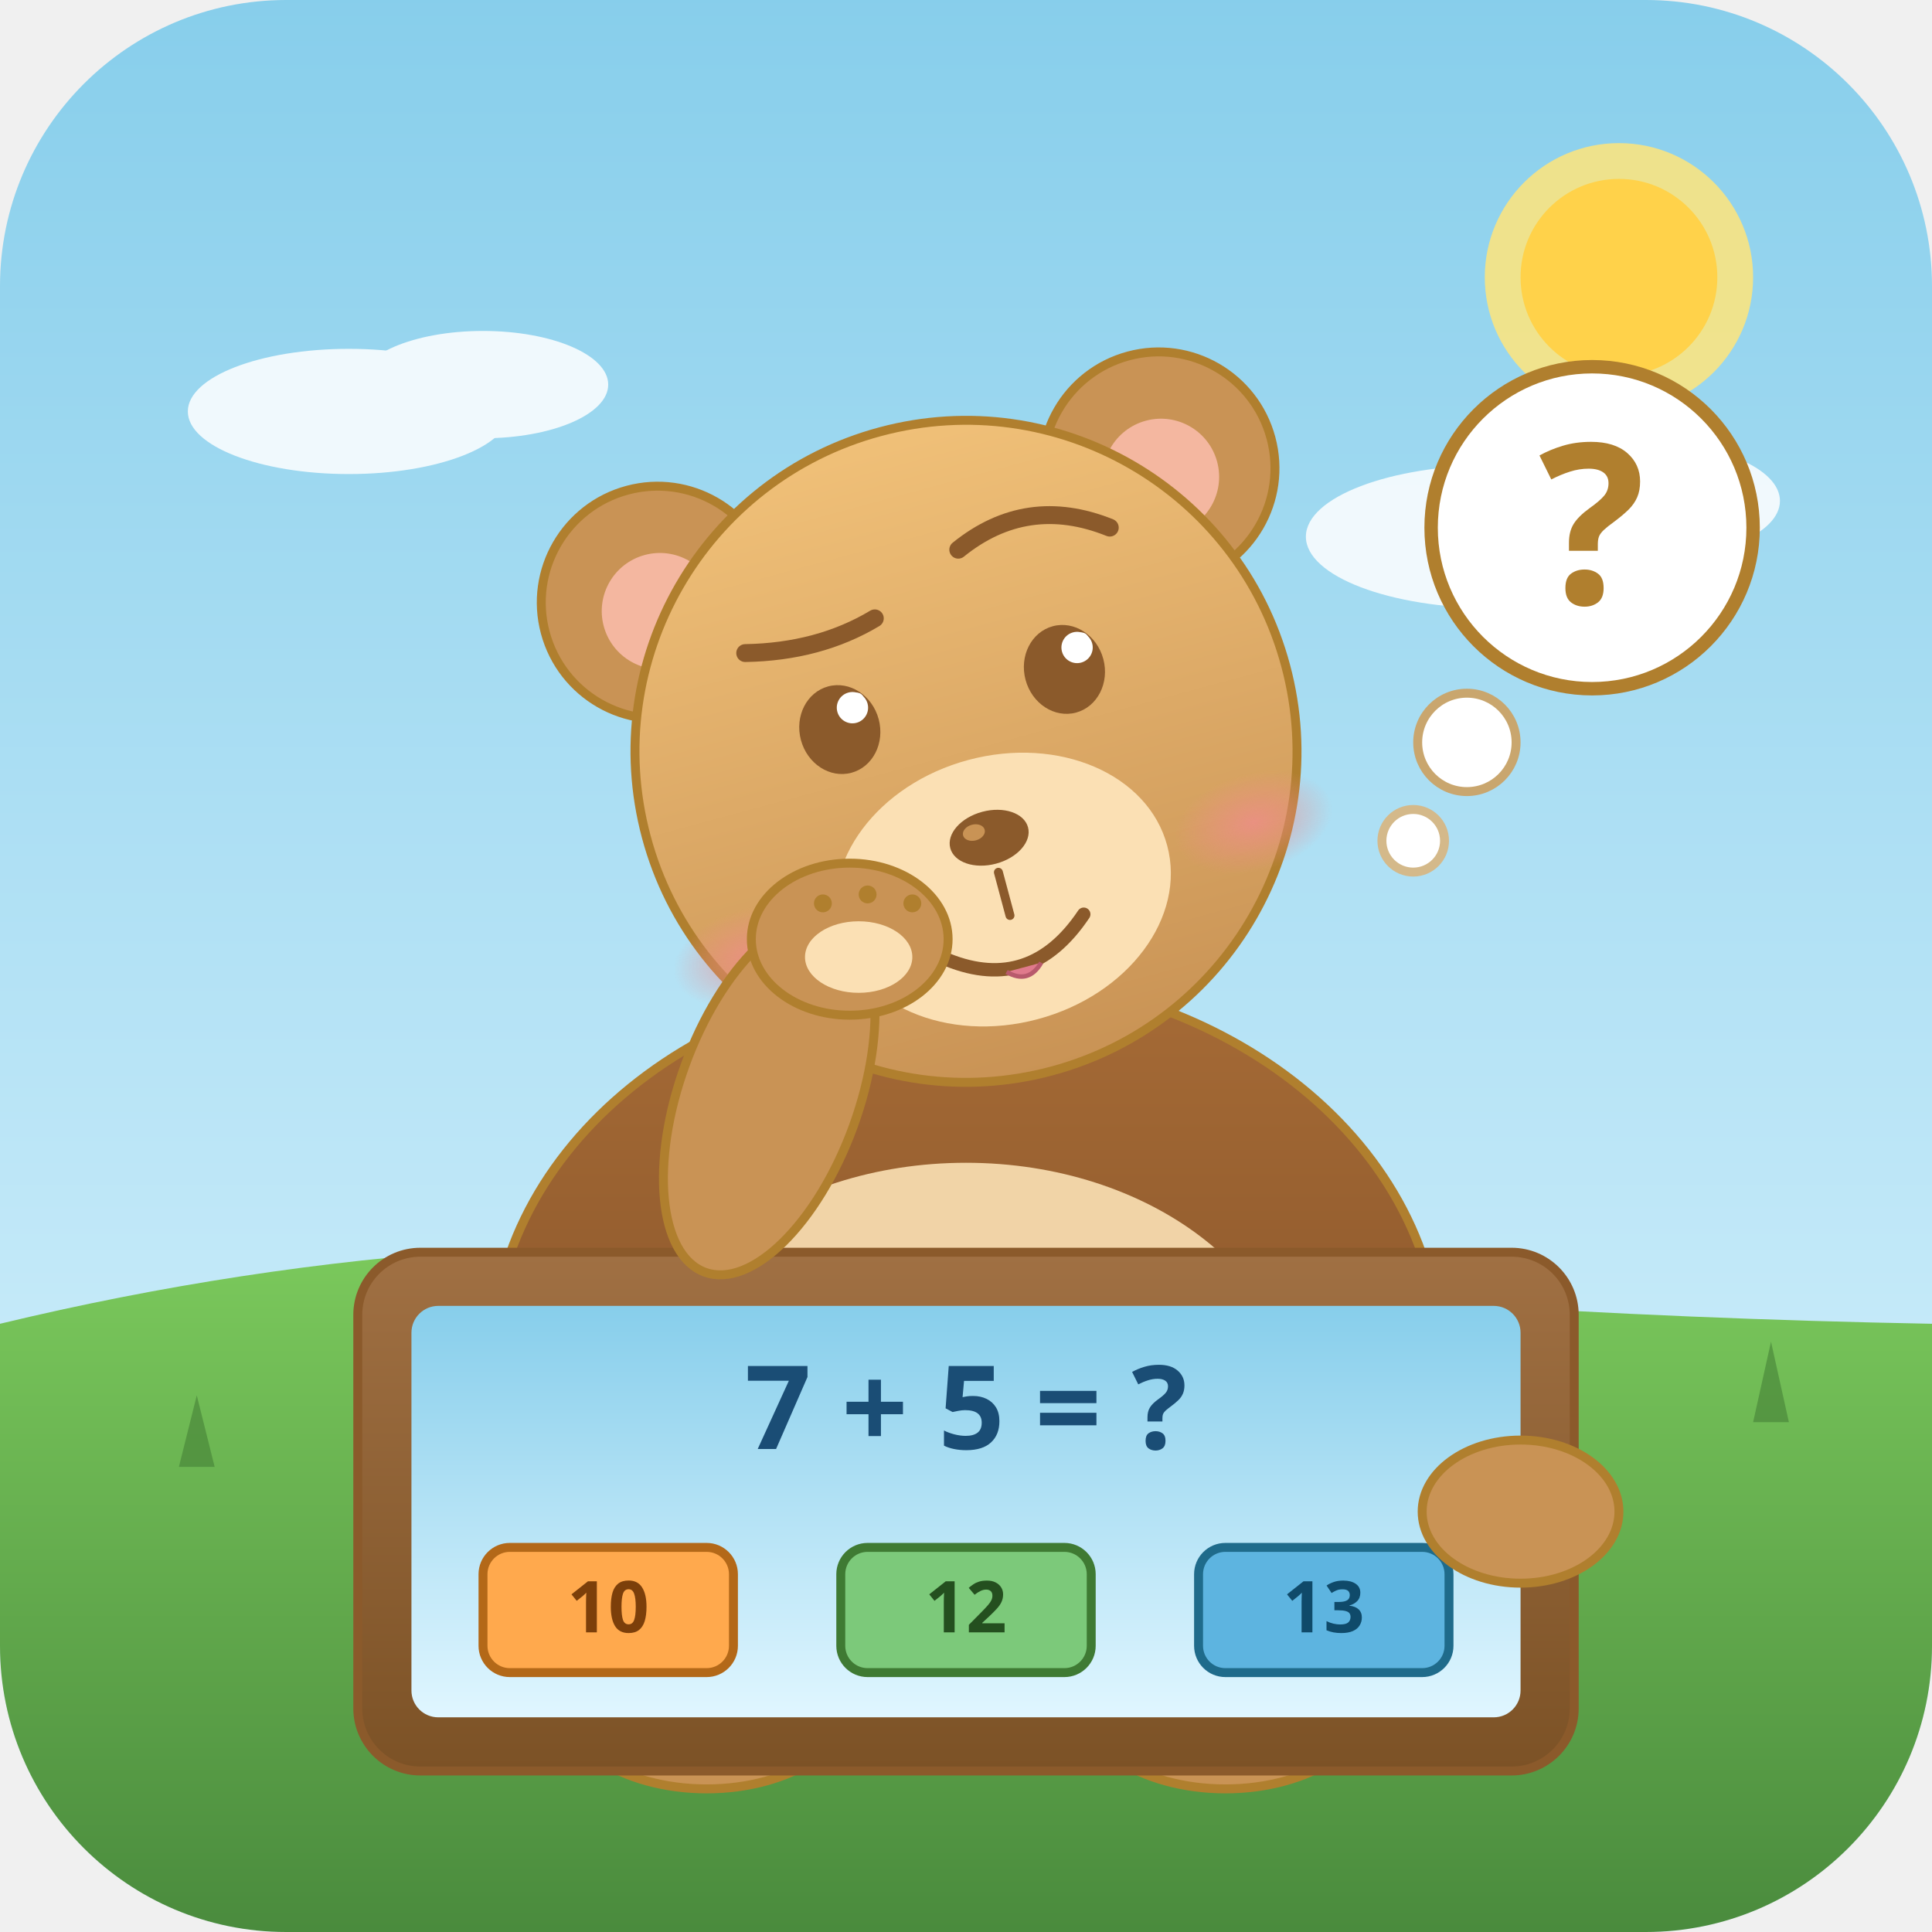
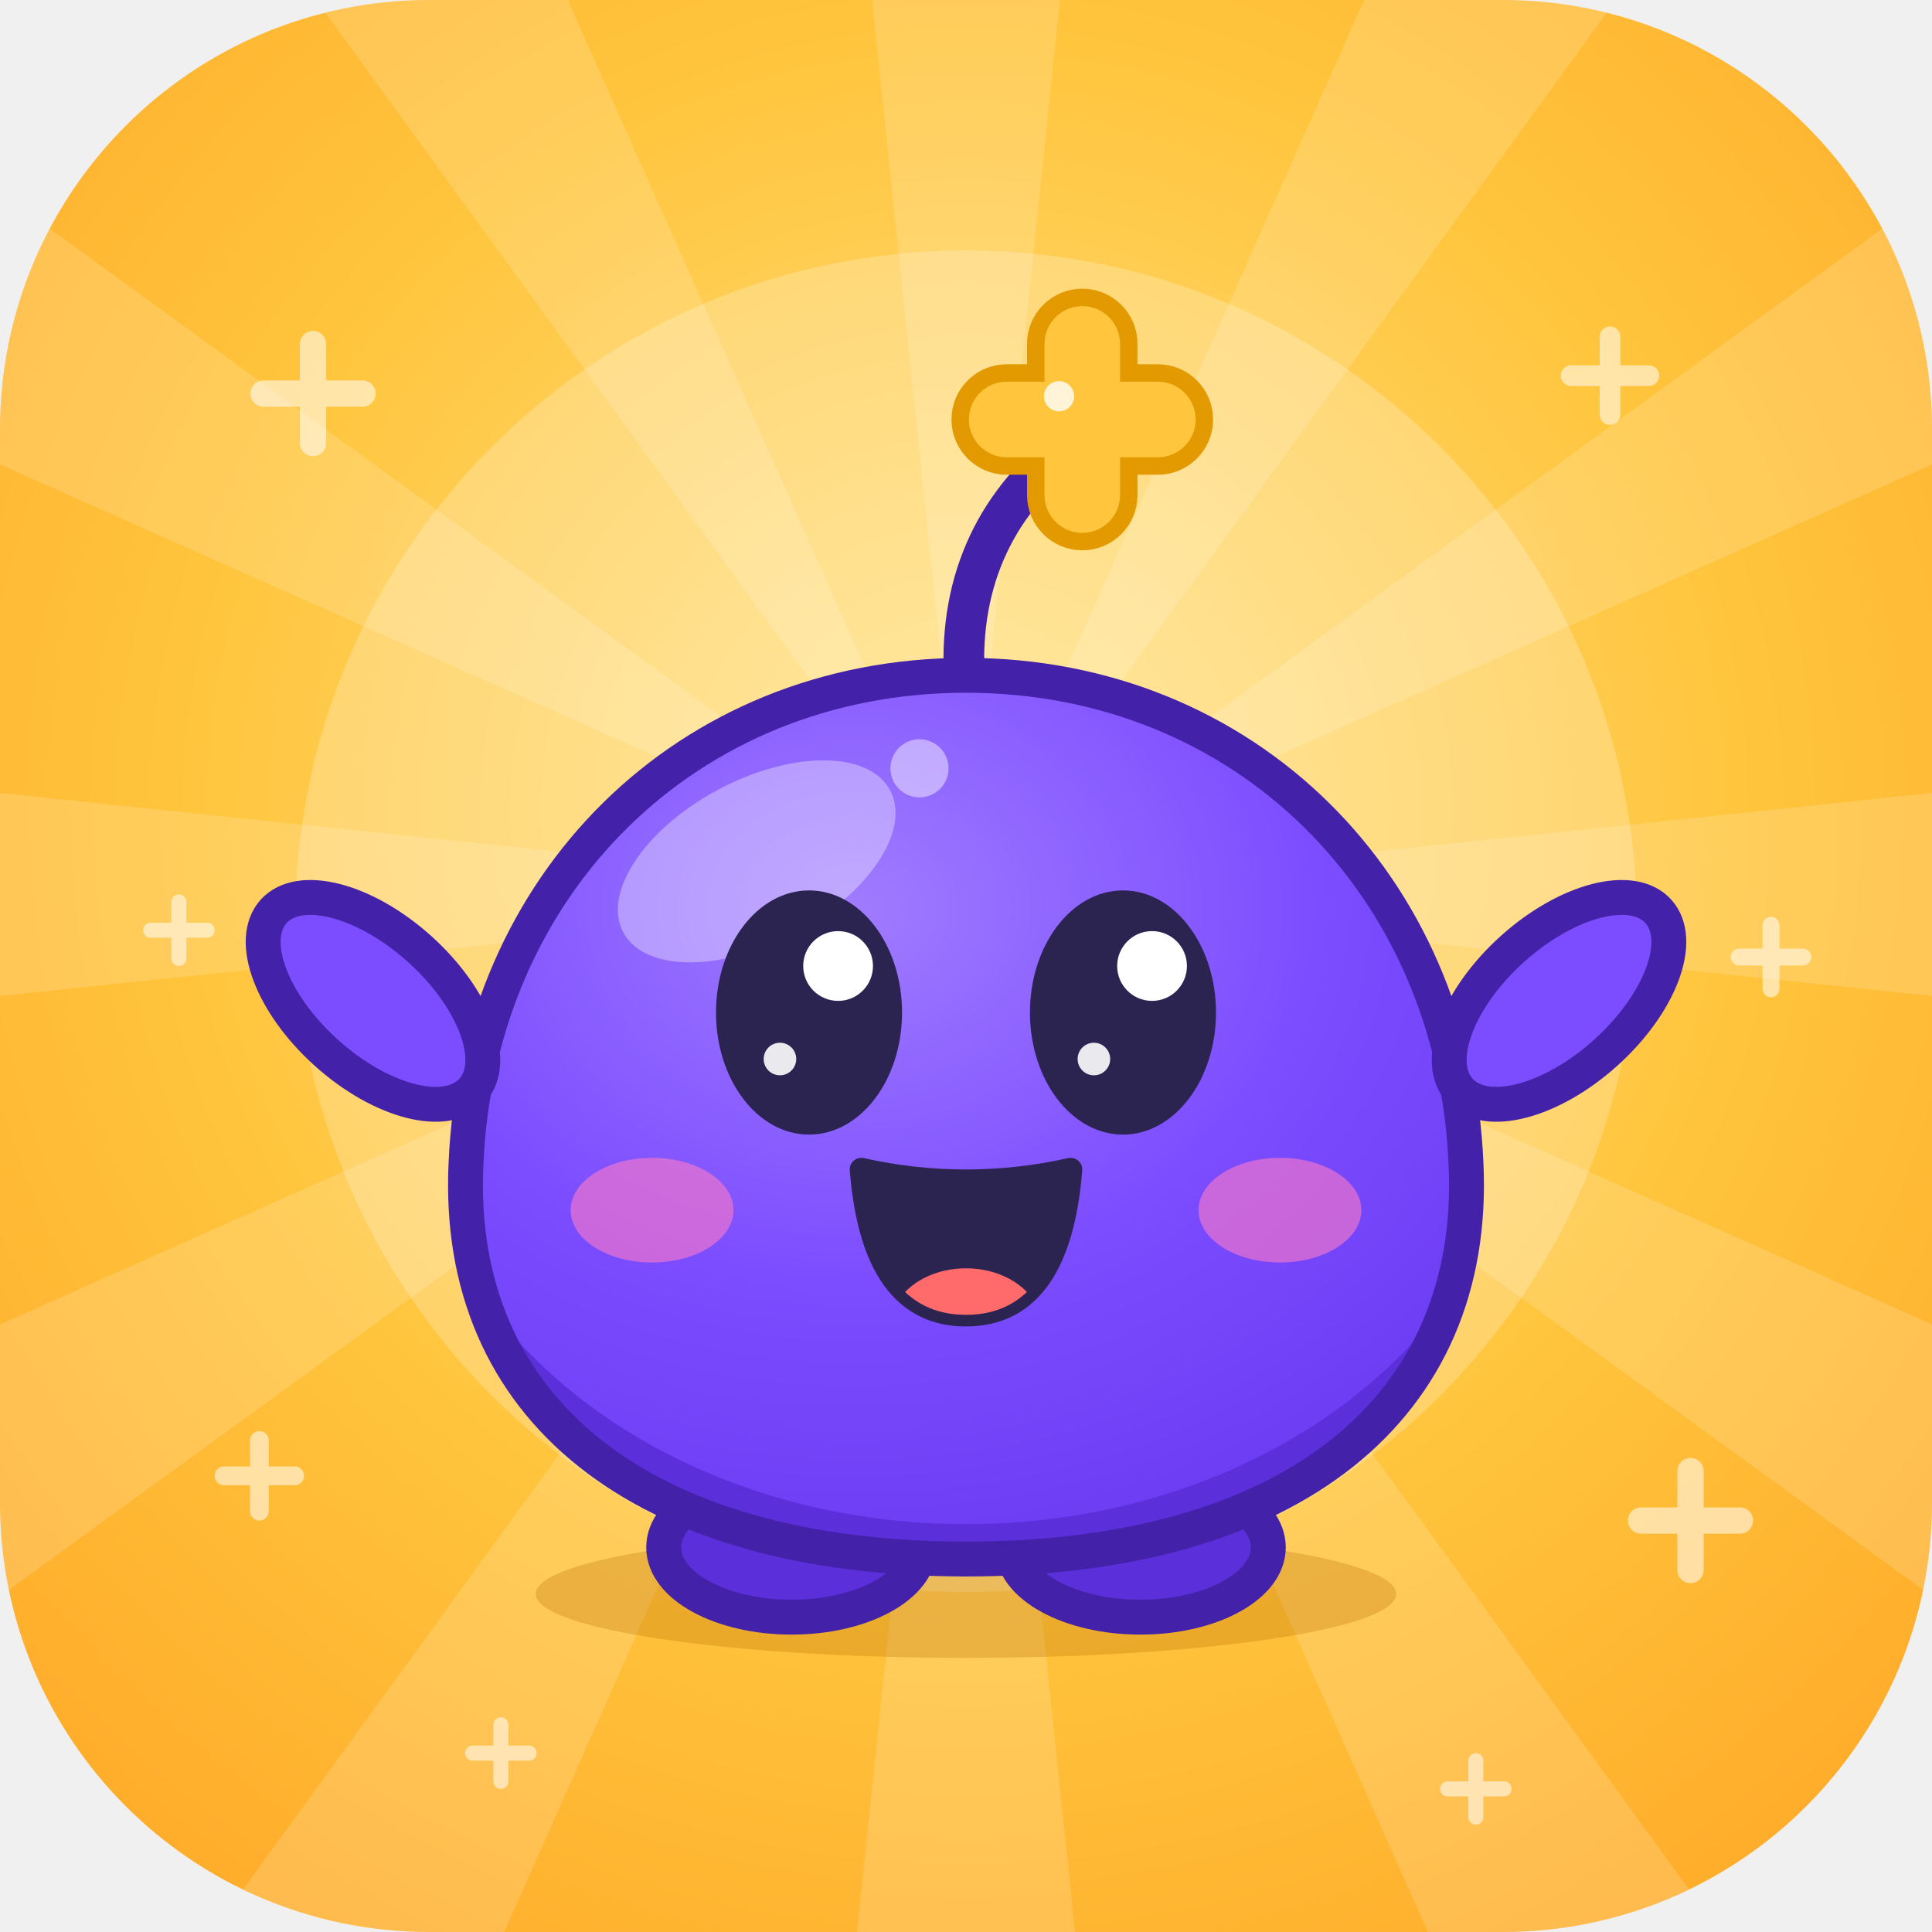
- <svg xmlns="http://www.w3.org/2000/svg" viewBox="0 0 432 432">
+ <svg xmlns="http://www.w3.org/2000/svg" viewBox="0 0 432 432" width="432" height="432">
  <defs>
-     <linearGradient id="skyGradient" x1="0" y1="0" x2="0" y2="1">
-       <stop offset="0%" stop-color="#87CEEB" />
-       <stop offset="100%" stop-color="#E0F6FF" />
-     </linearGradient>
-     <linearGradient id="grassGradient" x1="0" y1="0" x2="0" y2="1">
-       <stop offset="0%" stop-color="#7BC95C" />
-       <stop offset="100%" stop-color="#4A8B3D" />
-     </linearGradient>
-     <linearGradient id="bearBody" x1="0" y1="0" x2="0" y2="1">
-       <stop offset="0%" stop-color="#F0C078" />
-       <stop offset="100%" stop-color="#C99355" />
-     </linearGradient>
-     <linearGradient id="bodyFur" x1="0" y1="0" x2="0" y2="1">
-       <stop offset="0%" stop-color="#A66B36" />
-       <stop offset="100%" stop-color="#7A4A24" />
-     </linearGradient>
-     <linearGradient id="tabletScreen" x1="0" y1="0" x2="0" y2="1">
-       <stop offset="0%" stop-color="#87CEEB" />
-       <stop offset="100%" stop-color="#E0F6FF" />
-     </linearGradient>
-     <linearGradient id="tabletFrame" x1="0" y1="0" x2="0" y2="1">
-       <stop offset="0%" stop-color="#A07043" />
-       <stop offset="100%" stop-color="#7C5226" />
-     </linearGradient>
-     <radialGradient id="cheek" cx="0.5" cy="0.5" r="0.5">
-       <stop offset="0%" stop-color="#F08C8C" stop-opacity="0.75" />
-       <stop offset="100%" stop-color="#F08C8C" stop-opacity="0" />
+     <radialGradient id="sunL" cx="0.5" cy="0.42" r="0.72">
+       <stop offset="0" stop-color="#FFE38A" />
+       <stop offset="0.55" stop-color="#FFC53D" />
+       <stop offset="1" stop-color="#FFA928" />
    </radialGradient>
-     <clipPath id="roundCorners">
-       <rect x="0" y="0" width="432" height="432" rx="64" ry="64" />
+     <radialGradient id="bodyGradL" cx="0.40" cy="0.32" r="0.75">
+       <stop offset="0" stop-color="#A07BFF" />
+       <stop offset="0.55" stop-color="#7C4DFF" />
+       <stop offset="1" stop-color="#6A3BF2" />
+     </radialGradient>
+     <clipPath id="bodyClipL">
+       <path d="M128,72 C176,72 212,108 214,156 C216,198 184,224 128,224 C72,224 40,198 42,156 C44,108 80,72 128,72 Z" />
+     </clipPath>
+     <clipPath id="mClipgL">
+       <path d="M110,157 Q128,161 146,157 Q144,182 128,182 Q112,182 110,157 Z" />
+     </clipPath>
+     <clipPath id="round">
+       <rect width="432" height="432" rx="96" />
    </clipPath>
  </defs>
-   <g clip-path="url(#roundCorners)">
-     <rect width="432" height="432" fill="url(#skyGradient)" />
-     <g fill="#FFFFFF" opacity="0.85">
-       <ellipse cx="78" cy="92" rx="36" ry="14" />
-       <ellipse cx="108" cy="86" rx="28" ry="12" />
-       <ellipse cx="334" cy="120" rx="42" ry="16" />
-       <ellipse cx="368" cy="112" rx="30" ry="13" />
+   <g clip-path="url(#round)">
+     <rect width="432" height="432" fill="url(#sunL)" />
+     <path d="M216,200 L633.7,156.1 L633.7,243.9 Z M216,200 L599.7,370.8 L555.8,446.9 Z M216,200 L462.9,539.8 L386.8,583.7 Z M216,200 L259.9,617.7 L172.1,617.7 Z M216,200 L45.2,583.7 L-30.9,539.8 Z M216,200 L-123.8,446.9 L-167.7,370.8 Z M216,200 L-201.7,243.9 L-201.7,156.1 Z M216,200 L-167.7,29.2 L-123.8,-46.9 Z M216,200 L-30.9,-139.8 L45.2,-183.7 Z M216,200 L172.1,-217.7 L259.9,-217.7 Z M216,200 L386.8,-183.7 L462.9,-139.8 Z M216,200 L555.8,-46.9 L599.7,29.2 Z" fill="#FFFFFF" opacity="0.16" />
+     <circle cx="216" cy="206" r="150" fill="#FFFFFF" opacity="0.22" />
+     <g fill="#FFFFFF" opacity="0.55">
+       <rect x="56" y="85.06" width="28" height="5.88" rx="2.94" />
+       <rect x="67.06" y="74" width="5.88" height="28" rx="2.94" />
+       <rect x="349" y="81.69" width="22" height="4.62" rx="2.31" />
+       <rect x="357.69" y="73" width="4.62" height="22" rx="2.31" />
+       <rect x="48" y="327.9" width="20" height="4.2" rx="2.1" />
+       <rect x="55.9" y="320" width="4.2" height="20" rx="2.1" />
+       <rect x="364" y="337.06" width="28" height="5.88" rx="2.94" />
+       <rect x="375.06" y="326" width="5.88" height="28" rx="2.94" />
+       <rect x="104" y="390.32" width="16" height="3.36" rx="1.68" />
+       <rect x="110.32" y="384" width="3.36" height="16" rx="1.68" />
+       <rect x="322" y="398.32" width="16" height="3.36" rx="1.68" />
+       <rect x="328.32" y="392" width="3.36" height="16" rx="1.68" />
+       <rect x="32" y="206.32" width="16" height="3.36" rx="1.68" />
+       <rect x="38.32" y="200" width="3.36" height="16" rx="1.68" />
+       <rect x="387" y="212.11" width="18" height="3.78" rx="1.89" />
+       <rect x="394.11" y="205" width="3.78" height="18" rx="1.89" />
    </g>
-     <circle cx="362" cy="62" r="30" fill="#FFE57B" opacity="0.85" />
-     <circle cx="362" cy="62" r="22" fill="#FFD24A" />
-     <path d="M0 296 Q108 270 216 282 T432 296 L432 432 L0 432 Z" fill="url(#grassGradient)" />
-     <g fill="#3F7A33" opacity="0.55">
-       <path d="M40 328  l4 -16 l4 16 z" />
-       <path d="M88 318  l4 -18 l4 18 z" />
-       <path d="M156 332 l4 -16 l4 16 z" />
-       <path d="M268 322 l4 -18 l4 18 z" />
-       <path d="M340 330 l4 -16 l4 16 z" />
-       <path d="M392 318 l4 -18 l4 18 z" />
+     <ellipse cx="216" cy="356.4" rx="96.2" ry="14.3" fill="#B86A00" opacity="0.28" />
+     <g transform="translate(49.60 57.40) scale(1.3)">
+       <path d="M128,76 C126,58 132,44 144,34" fill="none" stroke="#4321A8" stroke-width="7" stroke-linecap="round" />
+       <g fill="#E39A00" stroke="#E39A00" stroke-width="6" stroke-linejoin="round">
+         <rect x="128.5" y="21.5" width="39.0" height="13" rx="6.5" />
+         <rect x="141.5" y="8.5" width="13" height="39.0" rx="6.5" />
+       </g>
+       <g fill="#FFC53D">
+         <rect x="128.5" y="21.5" width="39.0" height="13" rx="6.5" />
+         <rect x="141.5" y="8.5" width="13" height="39.0" rx="6.5" />
+       </g>
+       <circle cx="144" cy="24" r="2.6" fill="#FFFFFF" opacity="0.8" />
+       <g stroke="#4321A8" stroke-width="6" fill="#5B2FD9">
+         <ellipse cx="98" cy="222" rx="22" ry="12" />
+         <ellipse cx="158" cy="222" rx="22" ry="12" />
+       </g>
+       <path d="M128,72 C176,72 212,108 214,156 C216,198 184,224 128,224 C72,224 40,198 42,156 C44,108 80,72 128,72 Z" fill="#5B2FD9" />
+       <g clip-path="url(#bodyClipL)">
+         <ellipse cx="128" cy="140" rx="96" ry="78" fill="url(#bodyGradL)" />
+         <ellipse cx="92" cy="104" rx="26" ry="14" fill="#FFFFFF" opacity="0.35" transform="rotate(-28 92 104)" />
+         <circle cx="120" cy="88" r="5" fill="#FFFFFF" opacity="0.45" />
+       </g>
+       <path d="M128,72 C176,72 212,108 214,156 C216,198 184,224 128,224 C72,224 40,198 42,156 C44,108 80,72 128,72 Z" fill="none" stroke="#4321A8" stroke-width="6" stroke-linejoin="round" />
+       <g fill="#FF7AC6" opacity="0.6">
+         <ellipse cx="74" cy="164" rx="14" ry="9" />
+         <ellipse cx="182" cy="164" rx="14" ry="9" />
+       </g>
+       <ellipse cx="26" cy="128" rx="12" ry="23" transform="rotate(-48 26 128)" fill="#7C4DFF" stroke="#4321A8" stroke-width="6" />
+       <ellipse cx="230" cy="128" rx="12" ry="23" transform="rotate(48 230 128)" fill="#7C4DFF" stroke="#4321A8" stroke-width="6" />
+       <ellipse cx="101" cy="130" rx="16" ry="21" fill="#2B2350" />
+       <circle cx="106" cy="122" r="6" fill="#FFFFFF" />
+       <circle cx="96" cy="138" r="2.8" fill="#FFFFFF" opacity="0.9" />
+       <ellipse cx="155" cy="130" rx="16" ry="21" fill="#2B2350" />
+       <circle cx="160" cy="122" r="6" fill="#FFFFFF" />
+       <circle cx="150" cy="138" r="2.8" fill="#FFFFFF" opacity="0.9" />
+       <path d="M110,157 Q128,161 146,157 Q144,182 128,182 Q112,182 110,157 Z" fill="#2B2350" stroke="#2B2350" stroke-width="4" stroke-linejoin="round" />
+       <g clip-path="url(#mClipgL)">
+         <ellipse cx="128" cy="184" rx="13" ry="10" fill="#FF6B6B" />
+       </g>
    </g>
-     <ellipse cx="216" cy="304" rx="106" ry="86" fill="url(#bodyFur)" stroke="#B07F2E" stroke-width="2" />
-     <ellipse cx="216" cy="316" rx="74" ry="56" fill="#FBE0B4" opacity="0.9" />
-     <ellipse cx="158" cy="378" rx="34" ry="22" fill="#C99355" stroke="#B07F2E" stroke-width="2" />
-     <ellipse cx="274" cy="378" rx="34" ry="22" fill="#C99355" stroke="#B07F2E" stroke-width="2" />
-     <ellipse cx="158" cy="378" rx="18" ry="12" fill="#FBE0B4" />
-     <ellipse cx="274" cy="378" rx="18" ry="12" fill="#FBE0B4" />
-     <rect x="80" y="280" width="272" height="116" rx="14" ry="14" fill="url(#tabletFrame)" stroke="#8B5A2B" stroke-width="2" />
-     <rect x="92" y="292" width="248" height="92" rx="6" ry="6" fill="url(#tabletScreen)" />
-     <text x="216" y="324" text-anchor="middle" font-family="Verdana, sans-serif" font-size="26" font-weight="bold" fill="#1A4D75">7 + 5 = ?</text>
-     <rect x="108" y="346" width="56" height="28" rx="6" ry="6" fill="#FFA94D" stroke="#B36818" stroke-width="2" />
-     <text x="136" y="365" text-anchor="middle" font-family="Verdana, sans-serif" font-size="16" font-weight="bold" fill="#7C3F0A">10</text>
-     <rect x="188" y="346" width="56" height="28" rx="6" ry="6" fill="#7CC97A" stroke="#3F7A33" stroke-width="2" />
-     <text x="216" y="365" text-anchor="middle" font-family="Verdana, sans-serif" font-size="16" font-weight="bold" fill="#244F1F">12</text>
-     <rect x="268" y="346" width="56" height="28" rx="6" ry="6" fill="#5DB4E0" stroke="#1F6B8B" stroke-width="2" />
-     <text x="296" y="365" text-anchor="middle" font-family="Verdana, sans-serif" font-size="16" font-weight="bold" fill="#0F4A6A">13</text>
-     <ellipse cx="340" cy="338" rx="22" ry="16" fill="#C99355" stroke="#B07F2E" stroke-width="2" />
-     <g transform="rotate(-15 216 168)">
-       <circle cx="158" cy="118" r="26" fill="#C99355" stroke="#B07F2E" stroke-width="2" />
-       <circle cx="274" cy="118" r="26" fill="#C99355" stroke="#B07F2E" stroke-width="2" />
-       <circle cx="158" cy="120" r="13" fill="#F4B7A0" />
-       <circle cx="274" cy="120" r="13" fill="#F4B7A0" />
-       <circle cx="216" cy="168" r="74" fill="url(#bearBody)" stroke="#B07F2E" stroke-width="2" />
-       <ellipse cx="216" cy="200" rx="38" ry="30" fill="#FBE0B4" />
-       <ellipse cx="158" cy="200" rx="18" ry="11" fill="url(#cheek)" />
-       <ellipse cx="274" cy="200" rx="18" ry="11" fill="url(#cheek)" />
-       <ellipse cx="190" cy="156" rx="9" ry="10" fill="#8B5A2B" />
-       <ellipse cx="242" cy="156" rx="9" ry="10" fill="#8B5A2B" />
-       <circle cx="194" cy="152" r="3.5" fill="#FFFFFF" />
-       <circle cx="246" cy="152" r="3.5" fill="#FFFFFF" />
-       <circle cx="195.5" cy="150.5" r="1.5" fill="#FFFFFF" />
-       <circle cx="247.5" cy="150.5" r="1.5" fill="#FFFFFF" />
-       <path d="M174 134 Q190 138 204 134" stroke="#8B5A2B" stroke-width="4" fill="none" stroke-linecap="round" />
-       <path d="M226 124 Q244 116 260 128" stroke="#8B5A2B" stroke-width="4" fill="none" stroke-linecap="round" />
-       <ellipse cx="216" cy="188" rx="9" ry="6" fill="#8B5A2B" />
-       <ellipse cx="213" cy="186" rx="2.5" ry="1.8" fill="#C99355" />
-       <path d="M216 196 L216 206" stroke="#8B5A2B" stroke-width="2" stroke-linecap="round" />
-       <path d="M200 212 Q216 224 232 210" stroke="#8B5A2B" stroke-width="3" fill="none" stroke-linecap="round" />
-       <path d="M212 218 Q216 222 220 218" fill="#E07A8C" stroke="#B85A6C" stroke-width="1" />
-     </g>
-     <g>
-       <ellipse cx="172" cy="245" rx="20" ry="42" fill="#C99355" stroke="#B07F2E" stroke-width="2" transform="rotate(20 172 245)" />
-       <ellipse cx="190" cy="210" rx="22" ry="17" fill="#C99355" stroke="#B07F2E" stroke-width="2" />
-       <ellipse cx="192" cy="214" rx="12" ry="8" fill="#FBE0B4" />
-       <circle cx="184" cy="202" r="2" fill="#B07F2E" />
-       <circle cx="194" cy="200" r="2" fill="#B07F2E" />
-       <circle cx="204" cy="202" r="2" fill="#B07F2E" />
-     </g>
-     <circle cx="316" cy="188" r="7" fill="#FFFFFF" stroke="#D4B98A" stroke-width="2" />
-     <circle cx="328" cy="166" r="11" fill="#FFFFFF" stroke="#C9A66E" stroke-width="2" />
-     <circle cx="356" cy="118" r="36" fill="#FFFFFF" stroke="#B07F2E" stroke-width="3" />
-     <text x="356" y="135" text-anchor="middle" font-family="Verdana, sans-serif" font-size="50" font-weight="bold" fill="#B07F2E">?</text>
  </g>
</svg>
